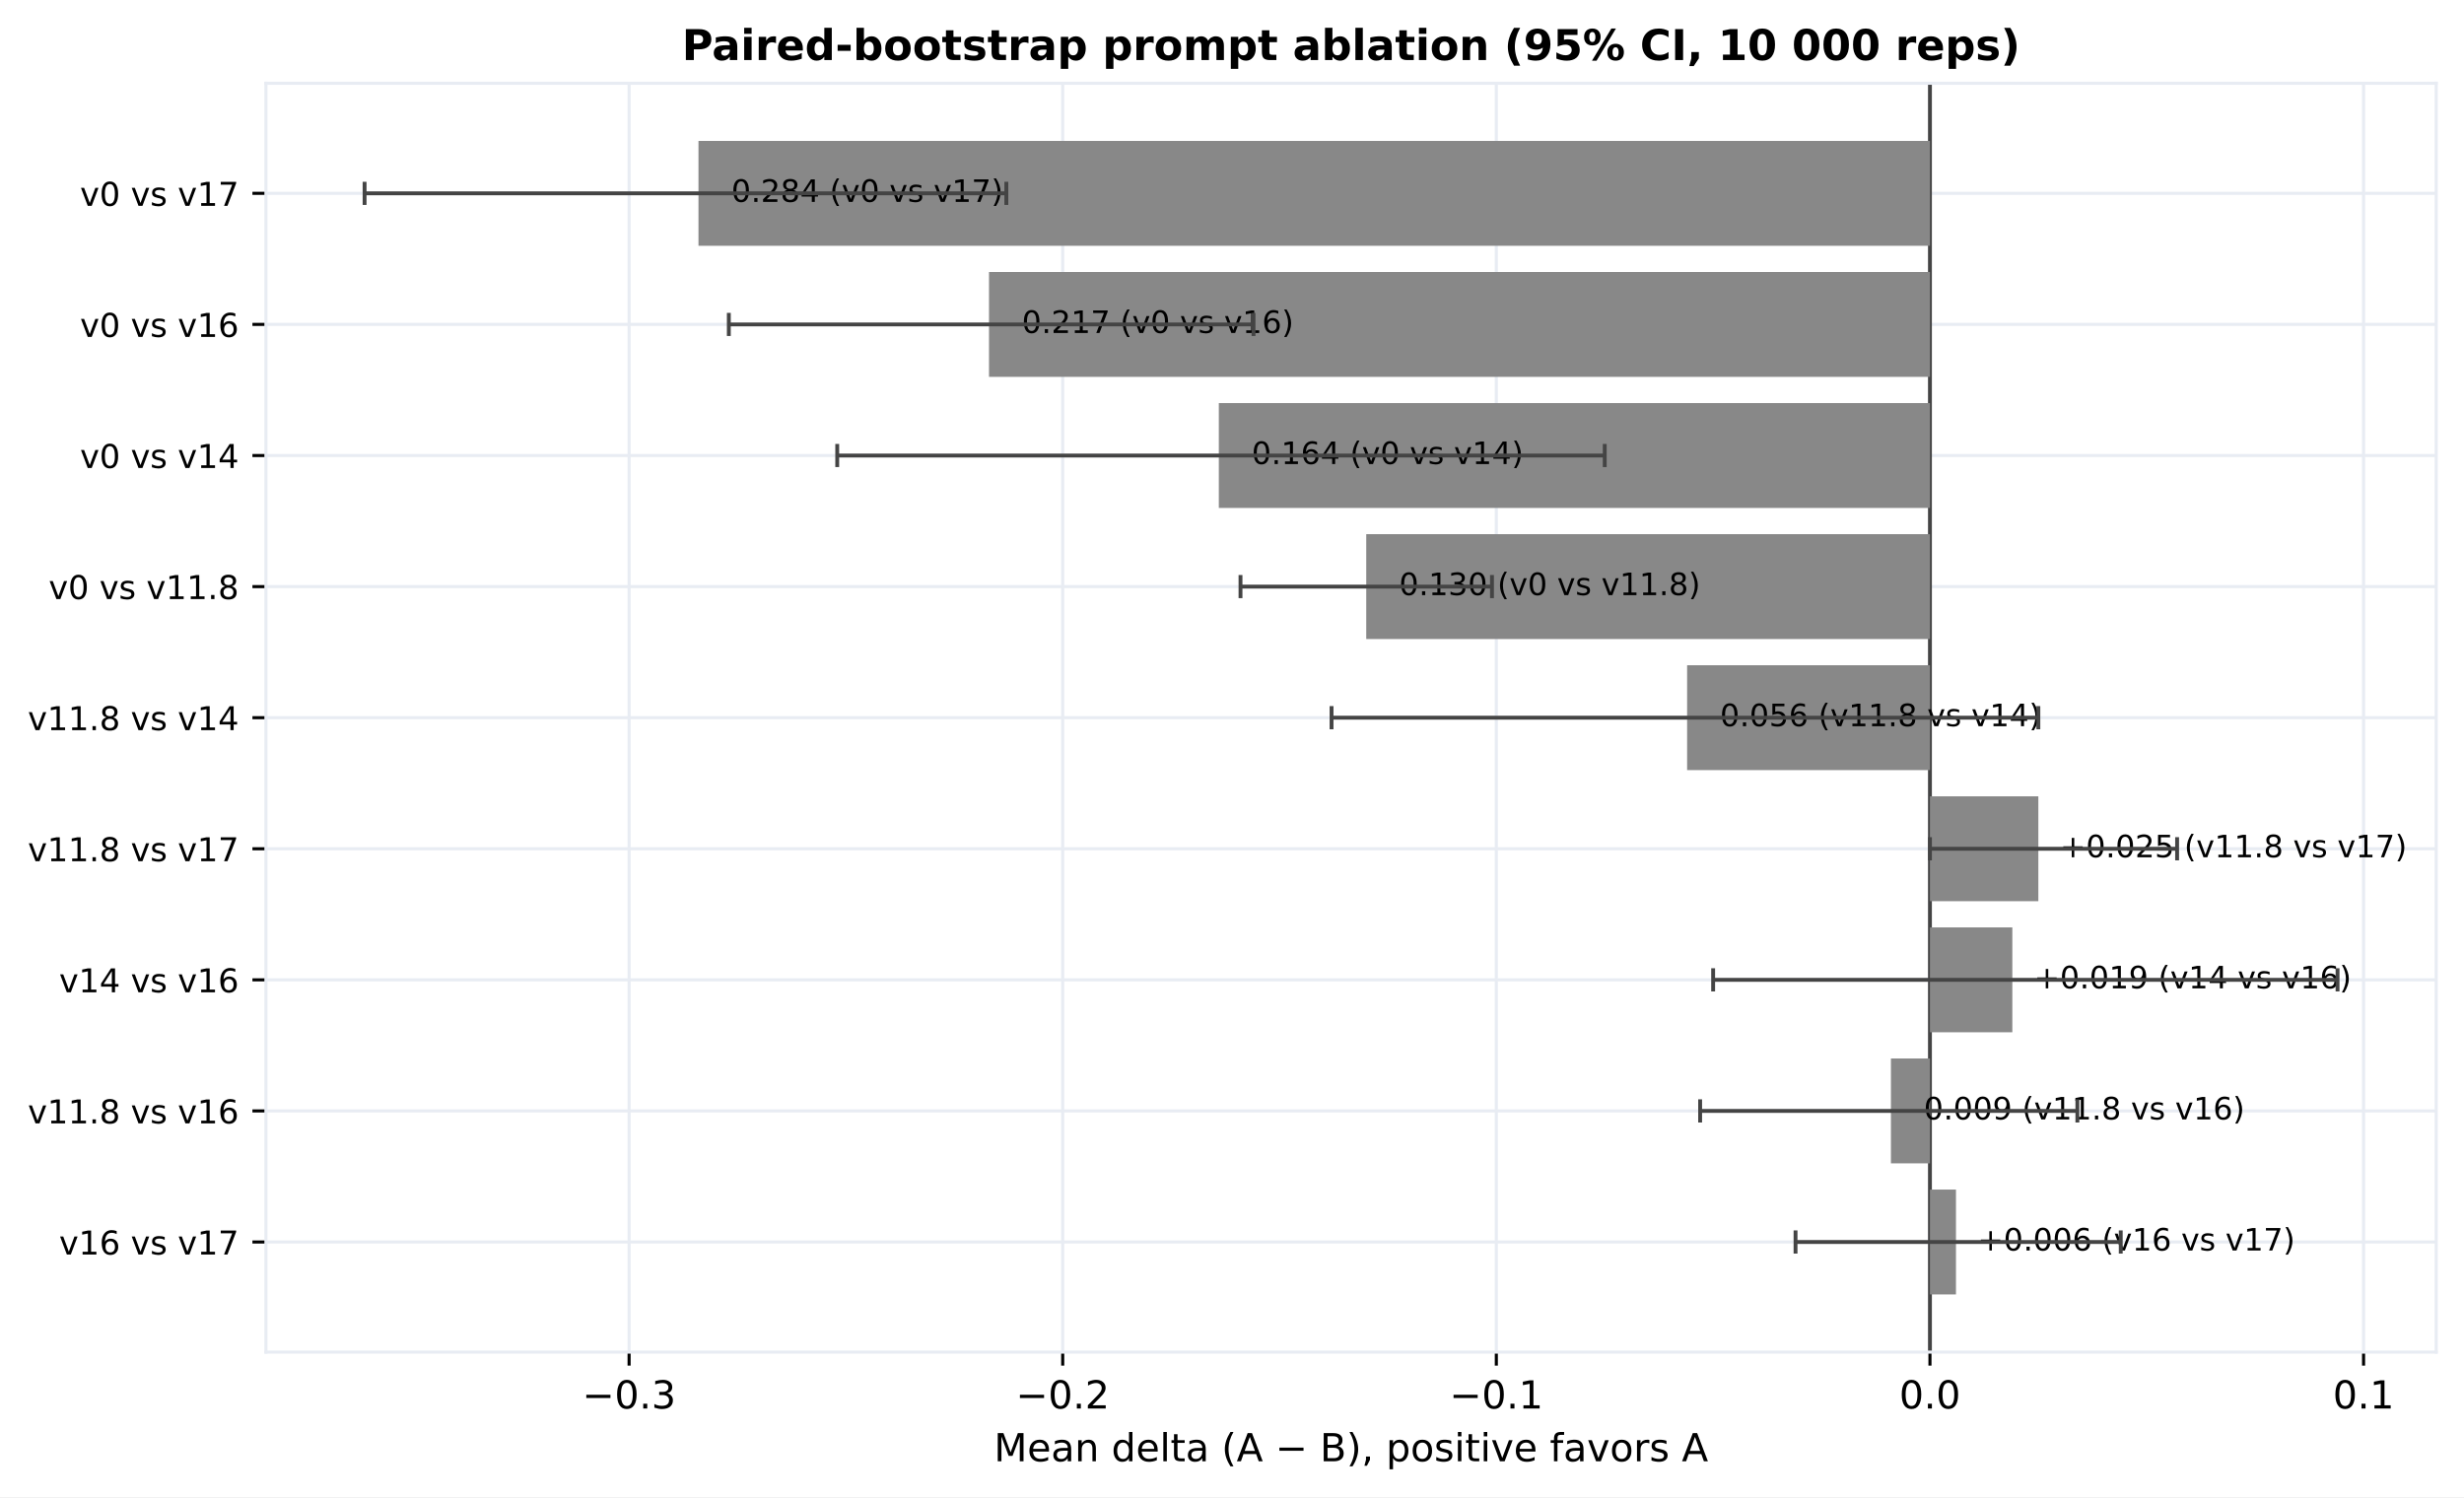
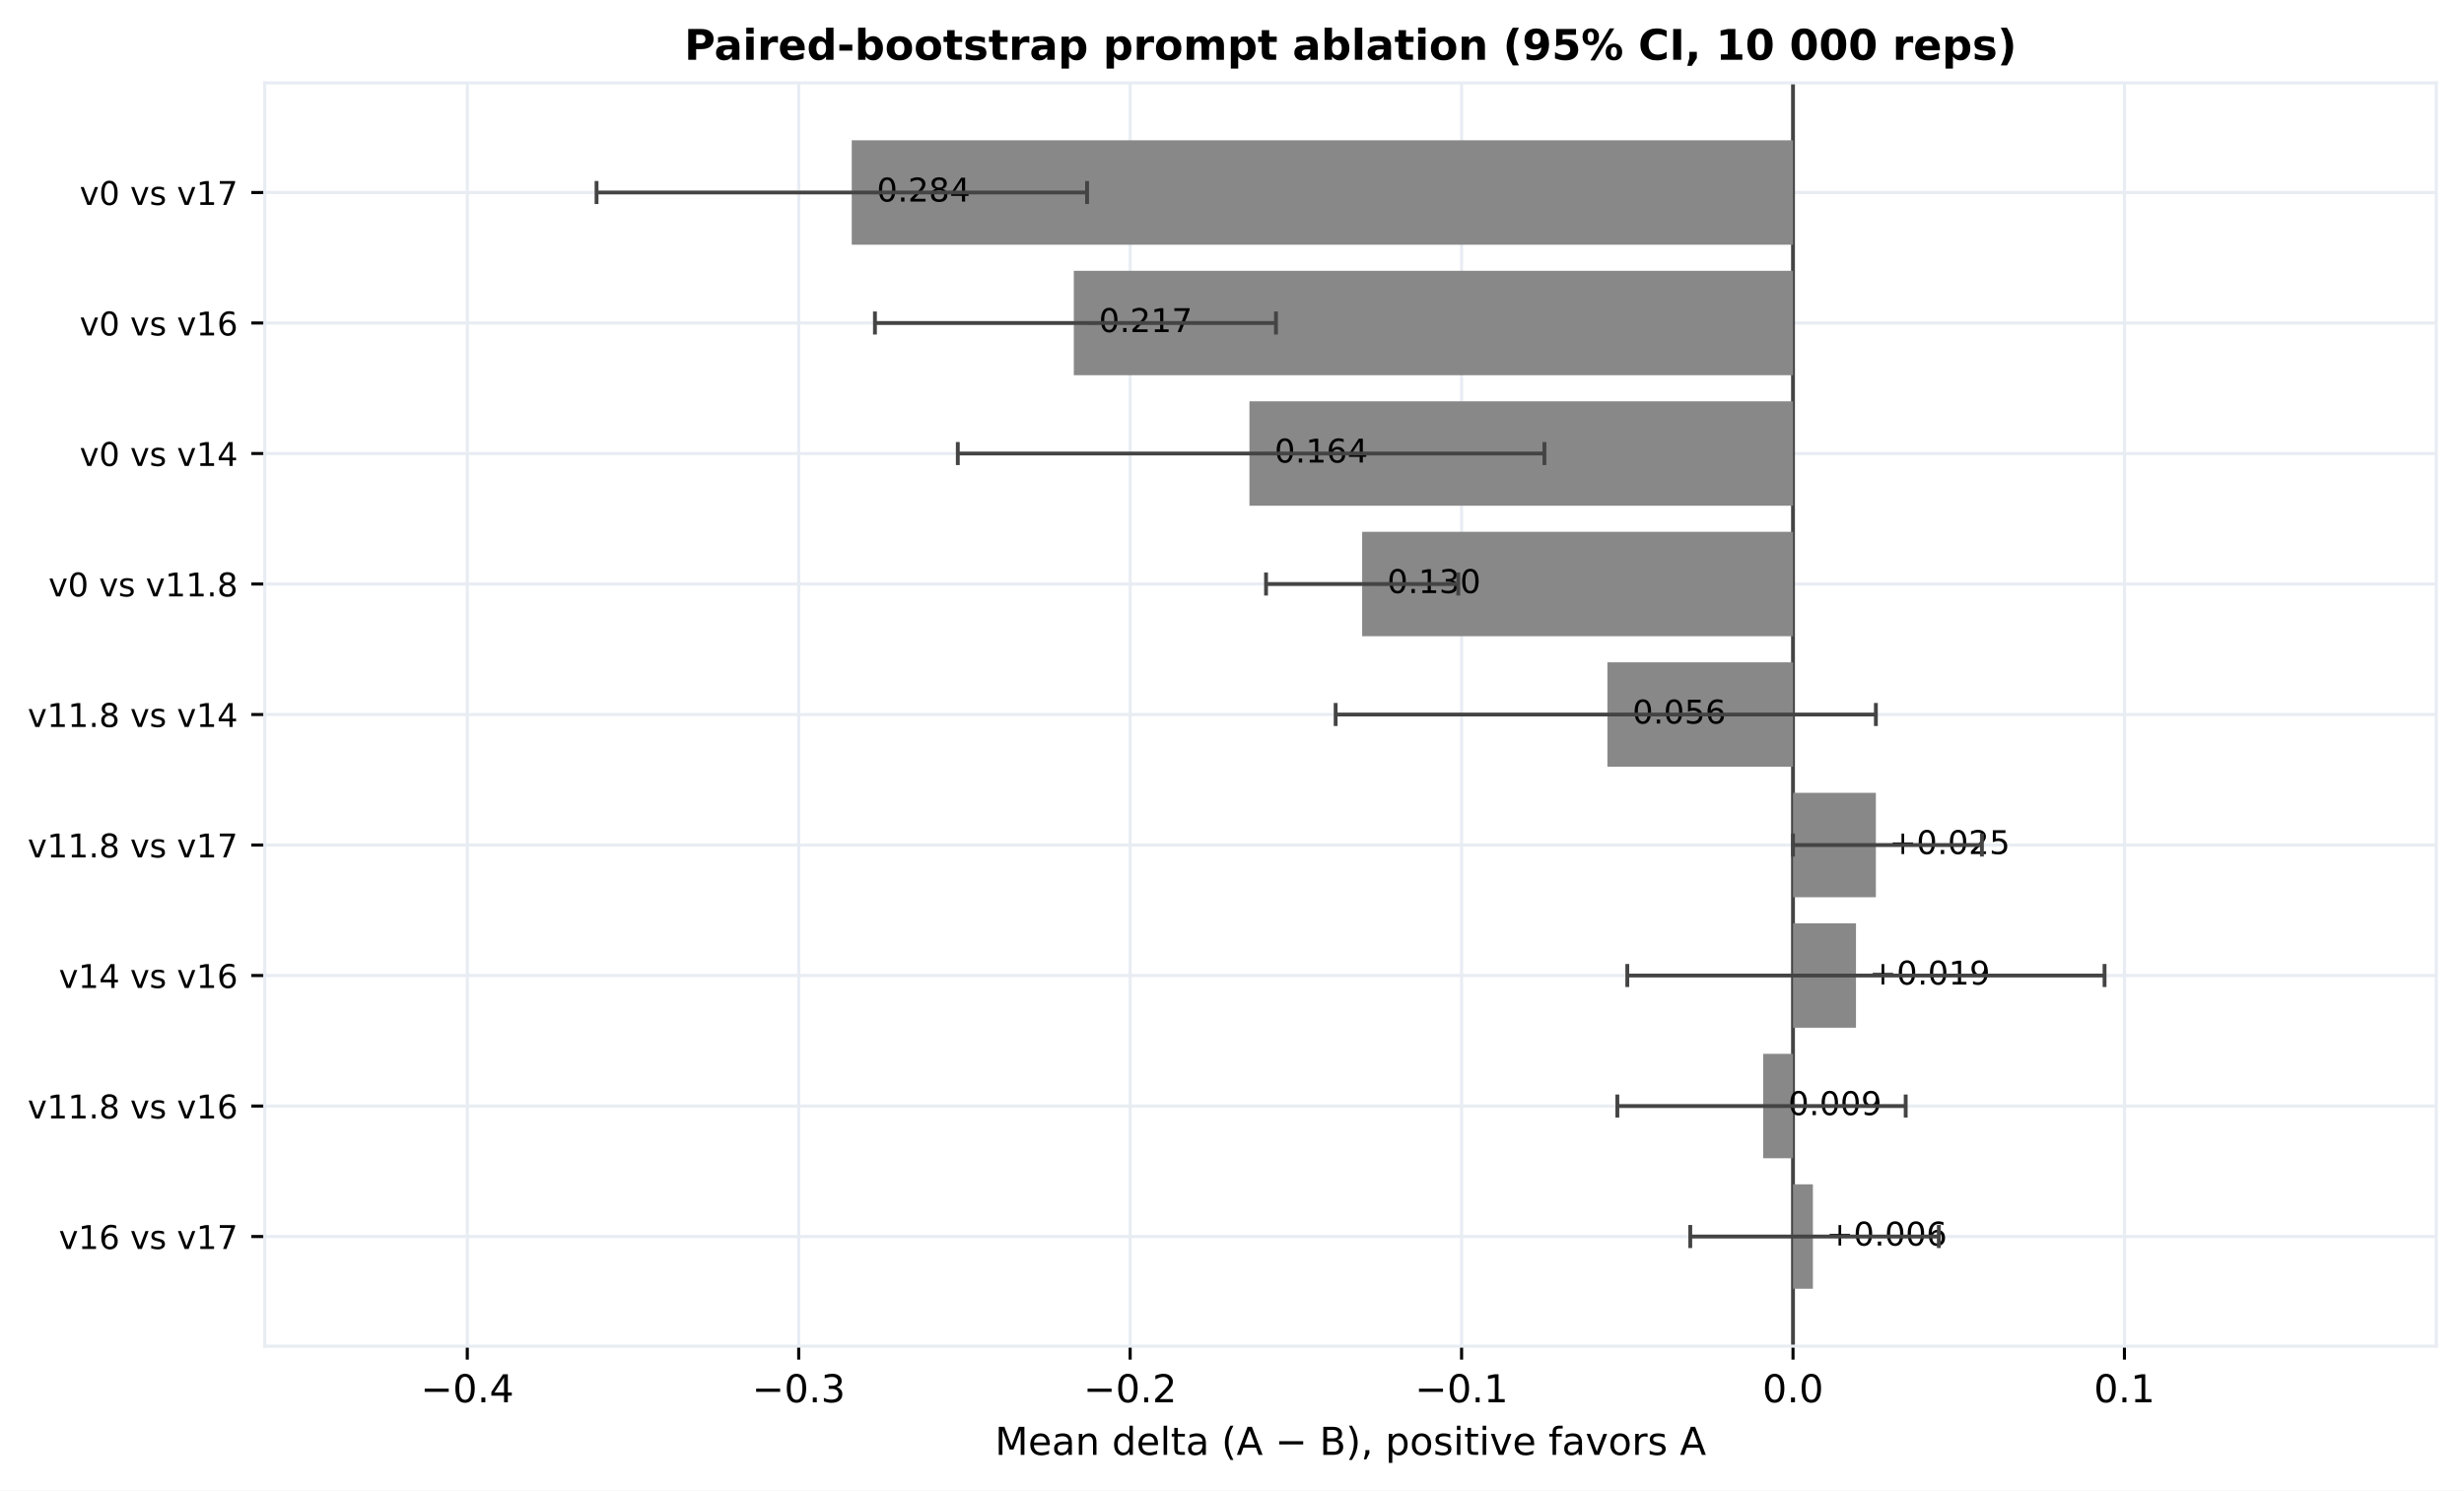
- <svg xmlns="http://www.w3.org/2000/svg" xmlns:xlink="http://www.w3.org/1999/xlink" width="638.06pt" height="387.715pt" viewBox="0 0 638.06 387.715" version="1.1">
+ <svg xmlns="http://www.w3.org/2000/svg" xmlns:xlink="http://www.w3.org/1999/xlink" width="640.836pt" height="387.715pt" viewBox="0 0 640.836 387.715" version="1.1">
  <defs>
    <style type="text/css">*{stroke-linejoin: round; stroke-linecap: butt}</style>
  </defs>
  <g id="figure_1">
    <g id="patch_1">
-       <path d="M 0 387.715  L 638.06 387.715  L 638.06 0  L 0 0  z " style="fill: #ffffff" />
+       <path d="M 0 387.715  L 640.836 387.715  L 640.836 0  L 0 0  z " style="fill: #ffffff" />
    </g>
    <g id="axes_1">
      <g id="patch_2">
-         <path d="M 68.866 350.158  L 630.86 350.158  L 630.86 21.558  L 68.866 21.558  z " style="fill: #ffffff" />
+         <path d="M 68.866 350.158  L 633.636 350.158  L 633.636 21.558  L 68.866 21.558  z " style="fill: #ffffff" />
      </g>
      <g id="matplotlib.axis_1">
        <g id="xtick_1">
          <g id="line2d_1">
-             <path d="M 162.906 350.158  L 162.906 21.558  " clip-path="url(#p64642a4d3e)" style="fill: none; stroke: #e8ecf3; stroke-width: 0.8; stroke-linecap: square" />
+             <path d="M 121.533 350.158  L 121.533 21.558  " clip-path="url(#pc7d9ad76a9)" style="fill: none; stroke: #e8ecf3; stroke-width: 0.8; stroke-linecap: square" />
          </g>
          <g id="line2d_2">
            <defs>
-               <path id="m2e6788c27a" d="M 0 0  L 0 3.5  " style="stroke: #000000; stroke-width: 0.8" />
+               <path id="mca4cfcc705" d="M 0 0  L 0 3.5  " style="stroke: #000000; stroke-width: 0.8" />
            </defs>
            <g>
-               <use xlink:href="#m2e6788c27a" x="162.906" y="350.158" style="stroke: #000000; stroke-width: 0.8" />
+               <use xlink:href="#mca4cfcc705" x="121.533" y="350.158" style="stroke: #000000; stroke-width: 0.8" />
            </g>
          </g>
          <g id="text_1">
-             <text style="font: 10px 'DejaVu Sans'; text-anchor: middle" x="162.906" y="364.757" transform="rotate(-0 162.9057 364.7567)">−0.3</text>
+             <text style="font-size: 10px; font-family: 'DejaVu Sans'; text-anchor: middle" x="121.533" y="364.757" transform="rotate(-0 121.5327 364.7567)">−0.4</text>
          </g>
        </g>
        <g id="xtick_2">
          <g id="line2d_3">
-             <path d="M 275.192 350.158  L 275.192 21.558  " clip-path="url(#p64642a4d3e)" style="fill: none; stroke: #e8ecf3; stroke-width: 0.8; stroke-linecap: square" />
+             <path d="M 207.731 350.158  L 207.731 21.558  " clip-path="url(#pc7d9ad76a9)" style="fill: none; stroke: #e8ecf3; stroke-width: 0.8; stroke-linecap: square" />
          </g>
          <g id="line2d_4">
            <g>
-               <use xlink:href="#m2e6788c27a" x="275.192" y="350.158" style="stroke: #000000; stroke-width: 0.8" />
+               <use xlink:href="#mca4cfcc705" x="207.731" y="350.158" style="stroke: #000000; stroke-width: 0.8" />
            </g>
          </g>
          <g id="text_2">
-             <text style="font: 10px 'DejaVu Sans'; text-anchor: middle" x="275.192" y="364.757" transform="rotate(-0 275.1923 364.7567)">−0.2</text>
+             <text style="font-size: 10px; font-family: 'DejaVu Sans'; text-anchor: middle" x="207.731" y="364.757" transform="rotate(-0 207.7308 364.7567)">−0.3</text>
          </g>
        </g>
        <g id="xtick_3">
          <g id="line2d_5">
-             <path d="M 387.479 350.158  L 387.479 21.558  " clip-path="url(#p64642a4d3e)" style="fill: none; stroke: #e8ecf3; stroke-width: 0.8; stroke-linecap: square" />
+             <path d="M 293.929 350.158  L 293.929 21.558  " clip-path="url(#pc7d9ad76a9)" style="fill: none; stroke: #e8ecf3; stroke-width: 0.8; stroke-linecap: square" />
          </g>
          <g id="line2d_6">
            <g>
-               <use xlink:href="#m2e6788c27a" x="387.479" y="350.158" style="stroke: #000000; stroke-width: 0.8" />
+               <use xlink:href="#mca4cfcc705" x="293.929" y="350.158" style="stroke: #000000; stroke-width: 0.8" />
            </g>
          </g>
          <g id="text_3">
-             <text style="font: 10px 'DejaVu Sans'; text-anchor: middle" x="387.479" y="364.757" transform="rotate(-0 387.479 364.7567)">−0.1</text>
+             <text style="font-size: 10px; font-family: 'DejaVu Sans'; text-anchor: middle" x="293.929" y="364.757" transform="rotate(-0 293.9289 364.7567)">−0.2</text>
          </g>
        </g>
        <g id="xtick_4">
          <g id="line2d_7">
-             <path d="M 499.766 350.158  L 499.766 21.558  " clip-path="url(#p64642a4d3e)" style="fill: none; stroke: #e8ecf3; stroke-width: 0.8; stroke-linecap: square" />
+             <path d="M 380.127 350.158  L 380.127 21.558  " clip-path="url(#pc7d9ad76a9)" style="fill: none; stroke: #e8ecf3; stroke-width: 0.8; stroke-linecap: square" />
          </g>
          <g id="line2d_8">
            <g>
-               <use xlink:href="#m2e6788c27a" x="499.766" y="350.158" style="stroke: #000000; stroke-width: 0.8" />
+               <use xlink:href="#mca4cfcc705" x="380.127" y="350.158" style="stroke: #000000; stroke-width: 0.8" />
            </g>
          </g>
          <g id="text_4">
-             <text style="font: 10px 'DejaVu Sans'; text-anchor: middle" x="499.766" y="364.757" transform="rotate(-0 499.7656 364.7567)">0.0</text>
+             <text style="font-size: 10px; font-family: 'DejaVu Sans'; text-anchor: middle" x="380.127" y="364.757" transform="rotate(-0 380.127 364.7567)">−0.1</text>
          </g>
        </g>
        <g id="xtick_5">
          <g id="line2d_9">
-             <path d="M 612.052 350.158  L 612.052 21.558  " clip-path="url(#p64642a4d3e)" style="fill: none; stroke: #e8ecf3; stroke-width: 0.8; stroke-linecap: square" />
+             <path d="M 466.325 350.158  L 466.325 21.558  " clip-path="url(#pc7d9ad76a9)" style="fill: none; stroke: #e8ecf3; stroke-width: 0.8; stroke-linecap: square" />
          </g>
          <g id="line2d_10">
            <g>
-               <use xlink:href="#m2e6788c27a" x="612.052" y="350.158" style="stroke: #000000; stroke-width: 0.8" />
+               <use xlink:href="#mca4cfcc705" x="466.325" y="350.158" style="stroke: #000000; stroke-width: 0.8" />
            </g>
          </g>
          <g id="text_5">
-             <text style="font: 10px 'DejaVu Sans'; text-anchor: middle" x="612.052" y="364.757" transform="rotate(-0 612.0523 364.7567)">0.1</text>
-           </g>
-         </g>
-         <g id="text_6">
-           <text style="font: 10px 'DejaVu Sans'; text-anchor: middle" x="349.863" y="378.435" transform="rotate(-0 349.863 378.4348)">Mean delta (A − B), positive favors A</text>
+             <text style="font-size: 10px; font-family: 'DejaVu Sans'; text-anchor: middle" x="466.325" y="364.757" transform="rotate(-0 466.3251 364.7567)">0.0</text>
+           </g>
+         </g>
+         <g id="xtick_6">
+           <g id="line2d_11">
+             <path d="M 552.523 350.158  L 552.523 21.558  " clip-path="url(#pc7d9ad76a9)" style="fill: none; stroke: #e8ecf3; stroke-width: 0.8; stroke-linecap: square" />
+           </g>
+           <g id="line2d_12">
+             <g>
+               <use xlink:href="#mca4cfcc705" x="552.523" y="350.158" style="stroke: #000000; stroke-width: 0.8" />
+             </g>
+           </g>
+           <g id="text_6">
+             <text style="font-size: 10px; font-family: 'DejaVu Sans'; text-anchor: middle" x="552.523" y="364.757" transform="rotate(-0 552.5232 364.7567)">0.1</text>
+           </g>
+         </g>
+         <g id="text_7">
+           <text style="font-size: 10px; font-family: 'DejaVu Sans'; text-anchor: middle" x="351.251" y="378.435" transform="rotate(-0 351.2506 378.4348)">Mean delta (A − B), positive favors A</text>
        </g>
      </g>
      <g id="matplotlib.axis_2">
        <g id="ytick_1">
-           <g id="line2d_11">
-             <path d="M 68.866 321.643  L 630.86 321.643  " clip-path="url(#p64642a4d3e)" style="fill: none; stroke: #e8ecf3; stroke-width: 0.8; stroke-linecap: square" />
-           </g>
-           <g id="line2d_12">
+           <g id="line2d_13">
+             <path d="M 68.866 321.643  L 633.636 321.643  " clip-path="url(#pc7d9ad76a9)" style="fill: none; stroke: #e8ecf3; stroke-width: 0.8; stroke-linecap: square" />
+           </g>
+           <g id="line2d_14">
            <defs>
-               <path id="m8880091c7f" d="M 0 0  L -3.5 0  " style="stroke: #000000; stroke-width: 0.8" />
+               <path id="mc4985c34fe" d="M 0 0  L -3.5 0  " style="stroke: #000000; stroke-width: 0.8" />
            </defs>
            <g>
-               <use xlink:href="#m8880091c7f" x="68.866" y="321.643" style="stroke: #000000; stroke-width: 0.8" />
-             </g>
-           </g>
-           <g id="text_7">
-             <text style="font: 8.5px 'DejaVu Sans'; text-anchor: end" x="61.866" y="324.873" transform="rotate(-0 61.86563 324.8727)">v16 vs v17</text>
+               <use xlink:href="#mc4985c34fe" x="68.866" y="321.643" style="stroke: #000000; stroke-width: 0.8" />
+             </g>
+           </g>
+           <g id="text_8">
+             <text style="font-size: 8.5px; font-family: 'DejaVu Sans'; text-anchor: end" x="61.866" y="324.873" transform="rotate(-0 61.86563 324.8727)">v16 vs v17</text>
          </g>
        </g>
        <g id="ytick_2">
-           <g id="line2d_13">
-             <path d="M 68.866 287.697  L 630.86 287.697  " clip-path="url(#p64642a4d3e)" style="fill: none; stroke: #e8ecf3; stroke-width: 0.8; stroke-linecap: square" />
-           </g>
-           <g id="line2d_14">
-             <g>
-               <use xlink:href="#m8880091c7f" x="68.866" y="287.697" style="stroke: #000000; stroke-width: 0.8" />
-             </g>
-           </g>
-           <g id="text_8">
-             <text style="font: 8.5px 'DejaVu Sans'; text-anchor: end" x="61.866" y="290.926" transform="rotate(-0 61.86563 290.9265)">v11.8 vs v16</text>
+           <g id="line2d_15">
+             <path d="M 68.866 287.697  L 633.636 287.697  " clip-path="url(#pc7d9ad76a9)" style="fill: none; stroke: #e8ecf3; stroke-width: 0.8; stroke-linecap: square" />
+           </g>
+           <g id="line2d_16">
+             <g>
+               <use xlink:href="#mc4985c34fe" x="68.866" y="287.697" style="stroke: #000000; stroke-width: 0.8" />
+             </g>
+           </g>
+           <g id="text_9">
+             <text style="font-size: 8.5px; font-family: 'DejaVu Sans'; text-anchor: end" x="61.866" y="290.926" transform="rotate(-0 61.86563 290.9265)">v11.8 vs v16</text>
          </g>
        </g>
        <g id="ytick_3">
-           <g id="line2d_15">
-             <path d="M 68.866 253.751  L 630.86 253.751  " clip-path="url(#p64642a4d3e)" style="fill: none; stroke: #e8ecf3; stroke-width: 0.8; stroke-linecap: square" />
-           </g>
-           <g id="line2d_16">
-             <g>
-               <use xlink:href="#m8880091c7f" x="68.866" y="253.751" style="stroke: #000000; stroke-width: 0.8" />
-             </g>
-           </g>
-           <g id="text_9">
-             <text style="font: 8.5px 'DejaVu Sans'; text-anchor: end" x="61.866" y="256.98" transform="rotate(-0 61.86563 256.9802)">v14 vs v16</text>
+           <g id="line2d_17">
+             <path d="M 68.866 253.751  L 633.636 253.751  " clip-path="url(#pc7d9ad76a9)" style="fill: none; stroke: #e8ecf3; stroke-width: 0.8; stroke-linecap: square" />
+           </g>
+           <g id="line2d_18">
+             <g>
+               <use xlink:href="#mc4985c34fe" x="68.866" y="253.751" style="stroke: #000000; stroke-width: 0.8" />
+             </g>
+           </g>
+           <g id="text_10">
+             <text style="font-size: 8.5px; font-family: 'DejaVu Sans'; text-anchor: end" x="61.866" y="256.98" transform="rotate(-0 61.86563 256.9802)">v14 vs v16</text>
          </g>
        </g>
        <g id="ytick_4">
-           <g id="line2d_17">
-             <path d="M 68.866 219.805  L 630.86 219.805  " clip-path="url(#p64642a4d3e)" style="fill: none; stroke: #e8ecf3; stroke-width: 0.8; stroke-linecap: square" />
-           </g>
-           <g id="line2d_18">
-             <g>
-               <use xlink:href="#m8880091c7f" x="68.866" y="219.805" style="stroke: #000000; stroke-width: 0.8" />
-             </g>
-           </g>
-           <g id="text_10">
-             <text style="font: 8.5px 'DejaVu Sans'; text-anchor: end" x="61.866" y="223.034" transform="rotate(-0 61.86563 223.0339)">v11.8 vs v17</text>
+           <g id="line2d_19">
+             <path d="M 68.866 219.805  L 633.636 219.805  " clip-path="url(#pc7d9ad76a9)" style="fill: none; stroke: #e8ecf3; stroke-width: 0.8; stroke-linecap: square" />
+           </g>
+           <g id="line2d_20">
+             <g>
+               <use xlink:href="#mc4985c34fe" x="68.866" y="219.805" style="stroke: #000000; stroke-width: 0.8" />
+             </g>
+           </g>
+           <g id="text_11">
+             <text style="font-size: 8.5px; font-family: 'DejaVu Sans'; text-anchor: end" x="61.866" y="223.034" transform="rotate(-0 61.86563 223.0339)">v11.8 vs v17</text>
          </g>
        </g>
        <g id="ytick_5">
-           <g id="line2d_19">
-             <path d="M 68.866 185.858  L 630.86 185.858  " clip-path="url(#p64642a4d3e)" style="fill: none; stroke: #e8ecf3; stroke-width: 0.8; stroke-linecap: square" />
-           </g>
-           <g id="line2d_20">
-             <g>
-               <use xlink:href="#m8880091c7f" x="68.866" y="185.858" style="stroke: #000000; stroke-width: 0.8" />
-             </g>
-           </g>
-           <g id="text_11">
-             <text style="font: 8.5px 'DejaVu Sans'; text-anchor: end" x="61.866" y="189.088" transform="rotate(-0 61.86563 189.0876)">v11.8 vs v14</text>
+           <g id="line2d_21">
+             <path d="M 68.866 185.858  L 633.636 185.858  " clip-path="url(#pc7d9ad76a9)" style="fill: none; stroke: #e8ecf3; stroke-width: 0.8; stroke-linecap: square" />
+           </g>
+           <g id="line2d_22">
+             <g>
+               <use xlink:href="#mc4985c34fe" x="68.866" y="185.858" style="stroke: #000000; stroke-width: 0.8" />
+             </g>
+           </g>
+           <g id="text_12">
+             <text style="font-size: 8.5px; font-family: 'DejaVu Sans'; text-anchor: end" x="61.866" y="189.088" transform="rotate(-0 61.86563 189.0876)">v11.8 vs v14</text>
          </g>
        </g>
        <g id="ytick_6">
-           <g id="line2d_21">
-             <path d="M 68.866 151.912  L 630.86 151.912  " clip-path="url(#p64642a4d3e)" style="fill: none; stroke: #e8ecf3; stroke-width: 0.8; stroke-linecap: square" />
-           </g>
-           <g id="line2d_22">
-             <g>
-               <use xlink:href="#m8880091c7f" x="68.866" y="151.912" style="stroke: #000000; stroke-width: 0.8" />
-             </g>
-           </g>
-           <g id="text_12">
-             <text style="font: 8.5px 'DejaVu Sans'; text-anchor: end" x="61.866" y="155.141" transform="rotate(-0 61.86563 155.1413)">v0 vs v11.8</text>
+           <g id="line2d_23">
+             <path d="M 68.866 151.912  L 633.636 151.912  " clip-path="url(#pc7d9ad76a9)" style="fill: none; stroke: #e8ecf3; stroke-width: 0.8; stroke-linecap: square" />
+           </g>
+           <g id="line2d_24">
+             <g>
+               <use xlink:href="#mc4985c34fe" x="68.866" y="151.912" style="stroke: #000000; stroke-width: 0.8" />
+             </g>
+           </g>
+           <g id="text_13">
+             <text style="font-size: 8.5px; font-family: 'DejaVu Sans'; text-anchor: end" x="61.866" y="155.141" transform="rotate(-0 61.86563 155.1413)">v0 vs v11.8</text>
          </g>
        </g>
        <g id="ytick_7">
-           <g id="line2d_23">
-             <path d="M 68.866 117.966  L 630.86 117.966  " clip-path="url(#p64642a4d3e)" style="fill: none; stroke: #e8ecf3; stroke-width: 0.8; stroke-linecap: square" />
-           </g>
-           <g id="line2d_24">
-             <g>
-               <use xlink:href="#m8880091c7f" x="68.866" y="117.966" style="stroke: #000000; stroke-width: 0.8" />
-             </g>
-           </g>
-           <g id="text_13">
-             <text style="font: 8.5px 'DejaVu Sans'; text-anchor: end" x="61.866" y="121.195" transform="rotate(-0 61.86563 121.1951)">v0 vs v14</text>
+           <g id="line2d_25">
+             <path d="M 68.866 117.966  L 633.636 117.966  " clip-path="url(#pc7d9ad76a9)" style="fill: none; stroke: #e8ecf3; stroke-width: 0.8; stroke-linecap: square" />
+           </g>
+           <g id="line2d_26">
+             <g>
+               <use xlink:href="#mc4985c34fe" x="68.866" y="117.966" style="stroke: #000000; stroke-width: 0.8" />
+             </g>
+           </g>
+           <g id="text_14">
+             <text style="font-size: 8.5px; font-family: 'DejaVu Sans'; text-anchor: end" x="61.866" y="121.195" transform="rotate(-0 61.86563 121.1951)">v0 vs v14</text>
          </g>
        </g>
        <g id="ytick_8">
-           <g id="line2d_25">
-             <path d="M 68.866 84.019  L 630.86 84.019  " clip-path="url(#p64642a4d3e)" style="fill: none; stroke: #e8ecf3; stroke-width: 0.8; stroke-linecap: square" />
-           </g>
-           <g id="line2d_26">
-             <g>
-               <use xlink:href="#m8880091c7f" x="68.866" y="84.019" style="stroke: #000000; stroke-width: 0.8" />
-             </g>
-           </g>
-           <g id="text_14">
-             <text style="font: 8.5px 'DejaVu Sans'; text-anchor: end" x="61.866" y="87.249" transform="rotate(-0 61.86563 87.24877)">v0 vs v16</text>
+           <g id="line2d_27">
+             <path d="M 68.866 84.019  L 633.636 84.019  " clip-path="url(#pc7d9ad76a9)" style="fill: none; stroke: #e8ecf3; stroke-width: 0.8; stroke-linecap: square" />
+           </g>
+           <g id="line2d_28">
+             <g>
+               <use xlink:href="#mc4985c34fe" x="68.866" y="84.019" style="stroke: #000000; stroke-width: 0.8" />
+             </g>
+           </g>
+           <g id="text_15">
+             <text style="font-size: 8.5px; font-family: 'DejaVu Sans'; text-anchor: end" x="61.866" y="87.249" transform="rotate(-0 61.86563 87.24877)">v0 vs v16</text>
          </g>
        </g>
        <g id="ytick_9">
-           <g id="line2d_27">
-             <path d="M 68.866 50.073  L 630.86 50.073  " clip-path="url(#p64642a4d3e)" style="fill: none; stroke: #e8ecf3; stroke-width: 0.8; stroke-linecap: square" />
-           </g>
-           <g id="line2d_28">
-             <g>
-               <use xlink:href="#m8880091c7f" x="68.866" y="50.073" style="stroke: #000000; stroke-width: 0.8" />
-             </g>
-           </g>
-           <g id="text_15">
-             <text style="font: 8.5px 'DejaVu Sans'; text-anchor: end" x="61.866" y="53.302" transform="rotate(-0 61.86563 53.30249)">v0 vs v17</text>
-           </g>
-         </g>
-       </g>
-       <g id="line2d_29">
-         <path d="M 499.766 350.158  L 499.766 21.558  " clip-path="url(#p64642a4d3e)" style="fill: none; stroke: #444444; stroke-linecap: square" />
+           <g id="line2d_29">
+             <path d="M 68.866 50.073  L 633.636 50.073  " clip-path="url(#pc7d9ad76a9)" style="fill: none; stroke: #e8ecf3; stroke-width: 0.8; stroke-linecap: square" />
+           </g>
+           <g id="line2d_30">
+             <g>
+               <use xlink:href="#mc4985c34fe" x="68.866" y="50.073" style="stroke: #000000; stroke-width: 0.8" />
+             </g>
+           </g>
+           <g id="text_16">
+             <text style="font-size: 8.5px; font-family: 'DejaVu Sans'; text-anchor: end" x="61.866" y="53.302" transform="rotate(-0 61.86563 53.30249)">v0 vs v17</text>
+           </g>
+         </g>
+       </g>
+       <g id="line2d_31">
+         <path d="M 466.325 350.158  L 466.325 21.558  " clip-path="url(#pc7d9ad76a9)" style="fill: none; stroke: #444444; stroke-linecap: square" />
      </g>
      <g id="patch_3">
        <path d="M 68.866 350.158  L 68.866 21.558  " style="fill: none; stroke: #e8ecf3; stroke-width: 0.8; stroke-linejoin: miter; stroke-linecap: square" />
      </g>
      <g id="patch_4">
-         <path d="M 630.86 350.158  L 630.86 21.558  " style="fill: none; stroke: #e8ecf3; stroke-width: 0.8; stroke-linejoin: miter; stroke-linecap: square" />
+         <path d="M 633.636 350.158  L 633.636 21.558  " style="fill: none; stroke: #e8ecf3; stroke-width: 0.8; stroke-linejoin: miter; stroke-linecap: square" />
      </g>
      <g id="patch_5">
-         <path d="M 68.866 350.158  L 630.86 350.158  " style="fill: none; stroke: #e8ecf3; stroke-width: 0.8; stroke-linejoin: miter; stroke-linecap: square" />
+         <path d="M 68.866 350.158  L 633.636 350.158  " style="fill: none; stroke: #e8ecf3; stroke-width: 0.8; stroke-linejoin: miter; stroke-linecap: square" />
      </g>
      <g id="patch_6">
-         <path d="M 68.866 21.558  L 630.86 21.558  " style="fill: none; stroke: #e8ecf3; stroke-width: 0.8; stroke-linejoin: miter; stroke-linecap: square" />
+         <path d="M 68.866 21.558  L 633.636 21.558  " style="fill: none; stroke: #e8ecf3; stroke-width: 0.8; stroke-linejoin: miter; stroke-linecap: square" />
      </g>
      <g id="patch_7">
-         <path d="M 499.766 335.222  L 506.503 335.222  L 506.503 308.065  L 499.766 308.065  z " clip-path="url(#p64642a4d3e)" style="fill: #888888" />
+         <path d="M 466.325 335.222  L 471.497 335.222  L 471.497 308.065  L 466.325 308.065  z " clip-path="url(#pc7d9ad76a9)" style="fill: #888888" />
      </g>
      <g id="patch_8">
-         <path d="M 499.766 301.276  L 489.66 301.276  L 489.66 274.119  L 499.766 274.119  z " clip-path="url(#p64642a4d3e)" style="fill: #888888" />
+         <path d="M 466.325 301.276  L 458.567 301.276  L 458.567 274.119  L 466.325 274.119  z " clip-path="url(#pc7d9ad76a9)" style="fill: #888888" />
      </g>
      <g id="patch_9">
-         <path d="M 499.766 267.329  L 521.1 267.329  L 521.1 240.172  L 499.766 240.172  z " clip-path="url(#p64642a4d3e)" style="fill: #888888" />
+         <path d="M 466.325 267.329  L 482.703 267.329  L 482.703 240.172  L 466.325 240.172  z " clip-path="url(#pc7d9ad76a9)" style="fill: #888888" />
      </g>
      <g id="patch_10">
-         <path d="M 499.766 233.383  L 527.837 233.383  L 527.837 206.226  L 499.766 206.226  z " clip-path="url(#p64642a4d3e)" style="fill: #888888" />
+         <path d="M 466.325 233.383  L 487.875 233.383  L 487.875 206.226  L 466.325 206.226  z " clip-path="url(#pc7d9ad76a9)" style="fill: #888888" />
      </g>
      <g id="patch_11">
-         <path d="M 499.766 199.437  L 436.885 199.437  L 436.885 172.28  L 499.766 172.28  z " clip-path="url(#p64642a4d3e)" style="fill: #888888" />
+         <path d="M 466.325 199.437  L 418.054 199.437  L 418.054 172.28  L 466.325 172.28  z " clip-path="url(#pc7d9ad76a9)" style="fill: #888888" />
      </g>
      <g id="patch_12">
-         <path d="M 499.766 165.491  L 353.793 165.491  L 353.793 138.333  L 499.766 138.333  z " clip-path="url(#p64642a4d3e)" style="fill: #888888" />
+         <path d="M 466.325 165.491  L 354.268 165.491  L 354.268 138.333  L 466.325 138.333  z " clip-path="url(#pc7d9ad76a9)" style="fill: #888888" />
      </g>
      <g id="patch_13">
-         <path d="M 499.766 131.544  L 315.616 131.544  L 315.616 104.387  L 499.766 104.387  z " clip-path="url(#p64642a4d3e)" style="fill: #888888" />
+         <path d="M 466.325 131.544  L 324.96 131.544  L 324.96 104.387  L 466.325 104.387  z " clip-path="url(#pc7d9ad76a9)" style="fill: #888888" />
      </g>
      <g id="patch_14">
-         <path d="M 499.766 97.598  L 256.104 97.598  L 256.104 70.441  L 499.766 70.441  z " clip-path="url(#p64642a4d3e)" style="fill: #888888" />
+         <path d="M 466.325 97.598  L 279.275 97.598  L 279.275 70.441  L 466.325 70.441  z " clip-path="url(#pc7d9ad76a9)" style="fill: #888888" />
      </g>
      <g id="patch_15">
-         <path d="M 499.766 63.652  L 180.872 63.652  L 180.872 36.495  L 499.766 36.495  z " clip-path="url(#p64642a4d3e)" style="fill: #888888" />
-       </g>
-       <g id="text_16">
-         <text style="font: 8px 'DejaVu Sans'; text-anchor: start" x="512.117" y="323.851" transform="rotate(-0 512.1172 323.8509)">+0.006 (v16 vs v17)</text>
+         <path d="M 466.325 63.652  L 221.522 63.652  L 221.522 36.495  L 466.325 36.495  z " clip-path="url(#pc7d9ad76a9)" style="fill: #888888" />
      </g>
      <g id="text_17">
-         <text style="font: 8px 'DejaVu Sans'; text-anchor: start" x="495.274" y="289.905" transform="rotate(-0 495.2742 289.9046)">-0.009 (v11.8 vs v16)</text>
+         <text style="font-size: 8.5px; font-family: 'DejaVu Sans'; text-anchor: start" x="474.945" y="323.989" transform="rotate(-0 474.9449 323.9889)">+0.006</text>
      </g>
      <g id="text_18">
-         <text style="font: 8px 'DejaVu Sans'; text-anchor: start" x="526.714" y="255.958" transform="rotate(-0 526.7144 255.9583)">+0.019 (v14 vs v16)</text>
+         <text style="font-size: 8.5px; font-family: 'DejaVu Sans'; text-anchor: start" x="462.015" y="290.043" transform="rotate(-0 462.0152 290.0426)">-0.009</text>
      </g>
      <g id="text_19">
-         <text style="font: 8px 'DejaVu Sans'; text-anchor: start" x="533.452" y="222.012" transform="rotate(-0 533.4516 222.0121)">+0.025 (v11.8 vs v17)</text>
+         <text style="font-size: 8.5px; font-family: 'DejaVu Sans'; text-anchor: start" x="486.151" y="256.096" transform="rotate(-0 486.1507 256.0963)">+0.019</text>
      </g>
      <g id="text_20">
-         <text style="font: 8px 'DejaVu Sans'; text-anchor: start" x="442.499" y="188.066" transform="rotate(-0 442.4994 188.0658)">-0.056 (v11.8 vs v14)</text>
+         <text style="font-size: 8.5px; font-family: 'DejaVu Sans'; text-anchor: start" x="491.323" y="222.15" transform="rotate(-0 491.3225 222.15)">+0.025</text>
      </g>
      <g id="text_21">
-         <text style="font: 8px 'DejaVu Sans'; text-anchor: start" x="359.407" y="154.119" transform="rotate(-0 359.4073 154.1195)">-0.130 (v0 vs v11.8)</text>
+         <text style="font-size: 8.5px; font-family: 'DejaVu Sans'; text-anchor: start" x="421.502" y="188.204" transform="rotate(-0 421.5021 188.2038)">-0.056</text>
      </g>
      <g id="text_22">
-         <text style="font: 8px 'DejaVu Sans'; text-anchor: start" x="321.23" y="120.173" transform="rotate(-0 321.2299 120.1732)">-0.164 (v0 vs v14)</text>
+         <text style="font-size: 8.5px; font-family: 'DejaVu Sans'; text-anchor: start" x="357.715" y="154.257" transform="rotate(-0 357.7155 154.2575)">-0.130</text>
      </g>
      <g id="text_23">
-         <text style="font: 8px 'DejaVu Sans'; text-anchor: start" x="261.718" y="86.227" transform="rotate(-0 261.7179 86.22694)">-0.217 (v0 vs v16)</text>
+         <text style="font-size: 8.5px; font-family: 'DejaVu Sans'; text-anchor: start" x="328.408" y="120.311" transform="rotate(-0 328.4081 120.3112)">-0.164</text>
      </g>
      <g id="text_24">
-         <text style="font: 8px 'DejaVu Sans'; text-anchor: start" x="186.486" y="52.281" transform="rotate(-0 186.4859 52.28066)">-0.284 (v0 vs v17)</text>
+         <text style="font-size: 8.5px; font-family: 'DejaVu Sans'; text-anchor: start" x="282.723" y="86.365" transform="rotate(-0 282.7231 86.36491)">-0.217</text>
      </g>
      <g id="text_25">
-         <text style="font: 700 11px 'DejaVu Sans'; text-anchor: middle" x="349.863" y="15.558" transform="rotate(-0 349.863 15.55828)">Paired-bootstrap prompt ablation (95% CI, 10 000 reps)</text>
+         <text style="font-size: 8.5px; font-family: 'DejaVu Sans'; text-anchor: start" x="224.97" y="52.419" transform="rotate(-0 224.9704 52.41863)">-0.284</text>
+       </g>
+       <g id="text_26">
+         <text style="font-weight: 700; font-size: 11px; font-family: 'DejaVu Sans'; text-anchor: middle" x="351.251" y="15.558" transform="rotate(-0 351.2506 15.55828)">Paired-bootstrap prompt ablation (95% CI, 10 000 reps)</text>
      </g>
      <g id="LineCollection_1">
-         <path d="M 464.957 321.643  L 549.172 321.643  " clip-path="url(#p64642a4d3e)" style="fill: none; stroke: #444444" />
-         <path d="M 440.254 287.697  L 537.943 287.697  " clip-path="url(#p64642a4d3e)" style="fill: none; stroke: #444444" />
-         <path d="M 443.622 253.751  L 605.315 253.751  " clip-path="url(#p64642a4d3e)" style="fill: none; stroke: #444444" />
-         <path d="M 499.766 219.805  L 563.769 219.805  " clip-path="url(#p64642a4d3e)" style="fill: none; stroke: #444444" />
-         <path d="M 344.81 185.858  L 527.837 185.858  " clip-path="url(#p64642a4d3e)" style="fill: none; stroke: #444444" />
-         <path d="M 321.23 151.912  L 386.356 151.912  " clip-path="url(#p64642a4d3e)" style="fill: none; stroke: #444444" />
-         <path d="M 216.803 117.966  L 415.551 117.966  " clip-path="url(#p64642a4d3e)" style="fill: none; stroke: #444444" />
-         <path d="M 188.732 84.019  L 324.598 84.019  " clip-path="url(#p64642a4d3e)" style="fill: none; stroke: #444444" />
-         <path d="M 94.411 50.073  L 260.595 50.073  " clip-path="url(#p64642a4d3e)" style="fill: none; stroke: #444444" />
-       </g>
-       <g id="line2d_30">
+         <path d="M 439.604 321.643  L 504.252 321.643  " clip-path="url(#pc7d9ad76a9)" style="fill: none; stroke: #444444" />
+         <path d="M 420.64 287.697  L 495.632 287.697  " clip-path="url(#pc7d9ad76a9)" style="fill: none; stroke: #444444" />
+         <path d="M 423.226 253.751  L 547.351 253.751  " clip-path="url(#pc7d9ad76a9)" style="fill: none; stroke: #444444" />
+         <path d="M 466.325 219.805  L 515.458 219.805  " clip-path="url(#pc7d9ad76a9)" style="fill: none; stroke: #444444" />
+         <path d="M 347.372 185.858  L 487.875 185.858  " clip-path="url(#pc7d9ad76a9)" style="fill: none; stroke: #444444" />
+         <path d="M 329.27 151.912  L 379.265 151.912  " clip-path="url(#pc7d9ad76a9)" style="fill: none; stroke: #444444" />
+         <path d="M 249.106 117.966  L 401.677 117.966  " clip-path="url(#pc7d9ad76a9)" style="fill: none; stroke: #444444" />
+         <path d="M 227.556 84.019  L 331.856 84.019  " clip-path="url(#pc7d9ad76a9)" style="fill: none; stroke: #444444" />
+         <path d="M 155.15 50.073  L 282.723 50.073  " clip-path="url(#pc7d9ad76a9)" style="fill: none; stroke: #444444" />
+       </g>
+       <g id="line2d_32">
        <defs>
-           <path id="ma8835cb991" d="M 0 3  L 0 -3  " style="stroke: #444444" />
+           <path id="m5d5b358838" d="M 0 3  L 0 -3  " style="stroke: #444444" />
        </defs>
-         <g clip-path="url(#p64642a4d3e)">
-           <use xlink:href="#ma8835cb991" x="464.957" y="321.643" style="fill: #444444; stroke: #444444" />
-           <use xlink:href="#ma8835cb991" x="440.254" y="287.697" style="fill: #444444; stroke: #444444" />
-           <use xlink:href="#ma8835cb991" x="443.622" y="253.751" style="fill: #444444; stroke: #444444" />
-           <use xlink:href="#ma8835cb991" x="499.766" y="219.805" style="fill: #444444; stroke: #444444" />
-           <use xlink:href="#ma8835cb991" x="344.81" y="185.858" style="fill: #444444; stroke: #444444" />
-           <use xlink:href="#ma8835cb991" x="321.23" y="151.912" style="fill: #444444; stroke: #444444" />
-           <use xlink:href="#ma8835cb991" x="216.803" y="117.966" style="fill: #444444; stroke: #444444" />
-           <use xlink:href="#ma8835cb991" x="188.732" y="84.019" style="fill: #444444; stroke: #444444" />
-           <use xlink:href="#ma8835cb991" x="94.411" y="50.073" style="fill: #444444; stroke: #444444" />
-         </g>
-       </g>
-       <g id="line2d_31">
-         <g clip-path="url(#p64642a4d3e)">
-           <use xlink:href="#ma8835cb991" x="549.172" y="321.643" style="fill: #444444; stroke: #444444" />
-           <use xlink:href="#ma8835cb991" x="537.943" y="287.697" style="fill: #444444; stroke: #444444" />
-           <use xlink:href="#ma8835cb991" x="605.315" y="253.751" style="fill: #444444; stroke: #444444" />
-           <use xlink:href="#ma8835cb991" x="563.769" y="219.805" style="fill: #444444; stroke: #444444" />
-           <use xlink:href="#ma8835cb991" x="527.837" y="185.858" style="fill: #444444; stroke: #444444" />
-           <use xlink:href="#ma8835cb991" x="386.356" y="151.912" style="fill: #444444; stroke: #444444" />
-           <use xlink:href="#ma8835cb991" x="415.551" y="117.966" style="fill: #444444; stroke: #444444" />
-           <use xlink:href="#ma8835cb991" x="324.598" y="84.019" style="fill: #444444; stroke: #444444" />
-           <use xlink:href="#ma8835cb991" x="260.595" y="50.073" style="fill: #444444; stroke: #444444" />
+         <g clip-path="url(#pc7d9ad76a9)">
+           <use xlink:href="#m5d5b358838" x="439.604" y="321.643" style="fill: #444444; stroke: #444444" />
+           <use xlink:href="#m5d5b358838" x="420.64" y="287.697" style="fill: #444444; stroke: #444444" />
+           <use xlink:href="#m5d5b358838" x="423.226" y="253.751" style="fill: #444444; stroke: #444444" />
+           <use xlink:href="#m5d5b358838" x="466.325" y="219.805" style="fill: #444444; stroke: #444444" />
+           <use xlink:href="#m5d5b358838" x="347.372" y="185.858" style="fill: #444444; stroke: #444444" />
+           <use xlink:href="#m5d5b358838" x="329.27" y="151.912" style="fill: #444444; stroke: #444444" />
+           <use xlink:href="#m5d5b358838" x="249.106" y="117.966" style="fill: #444444; stroke: #444444" />
+           <use xlink:href="#m5d5b358838" x="227.556" y="84.019" style="fill: #444444; stroke: #444444" />
+           <use xlink:href="#m5d5b358838" x="155.15" y="50.073" style="fill: #444444; stroke: #444444" />
+         </g>
+       </g>
+       <g id="line2d_33">
+         <g clip-path="url(#pc7d9ad76a9)">
+           <use xlink:href="#m5d5b358838" x="504.252" y="321.643" style="fill: #444444; stroke: #444444" />
+           <use xlink:href="#m5d5b358838" x="495.632" y="287.697" style="fill: #444444; stroke: #444444" />
+           <use xlink:href="#m5d5b358838" x="547.351" y="253.751" style="fill: #444444; stroke: #444444" />
+           <use xlink:href="#m5d5b358838" x="515.458" y="219.805" style="fill: #444444; stroke: #444444" />
+           <use xlink:href="#m5d5b358838" x="487.875" y="185.858" style="fill: #444444; stroke: #444444" />
+           <use xlink:href="#m5d5b358838" x="379.265" y="151.912" style="fill: #444444; stroke: #444444" />
+           <use xlink:href="#m5d5b358838" x="401.677" y="117.966" style="fill: #444444; stroke: #444444" />
+           <use xlink:href="#m5d5b358838" x="331.856" y="84.019" style="fill: #444444; stroke: #444444" />
+           <use xlink:href="#m5d5b358838" x="282.723" y="50.073" style="fill: #444444; stroke: #444444" />
        </g>
      </g>
    </g>
  </g>
  <defs>
-     <clipPath id="p64642a4d3e">
-       <rect x="68.866" y="21.558" width="561.995" height="328.6" />
+     <clipPath id="pc7d9ad76a9">
+       <rect x="68.866" y="21.558" width="564.77" height="328.6" />
    </clipPath>
  </defs>
</svg>
